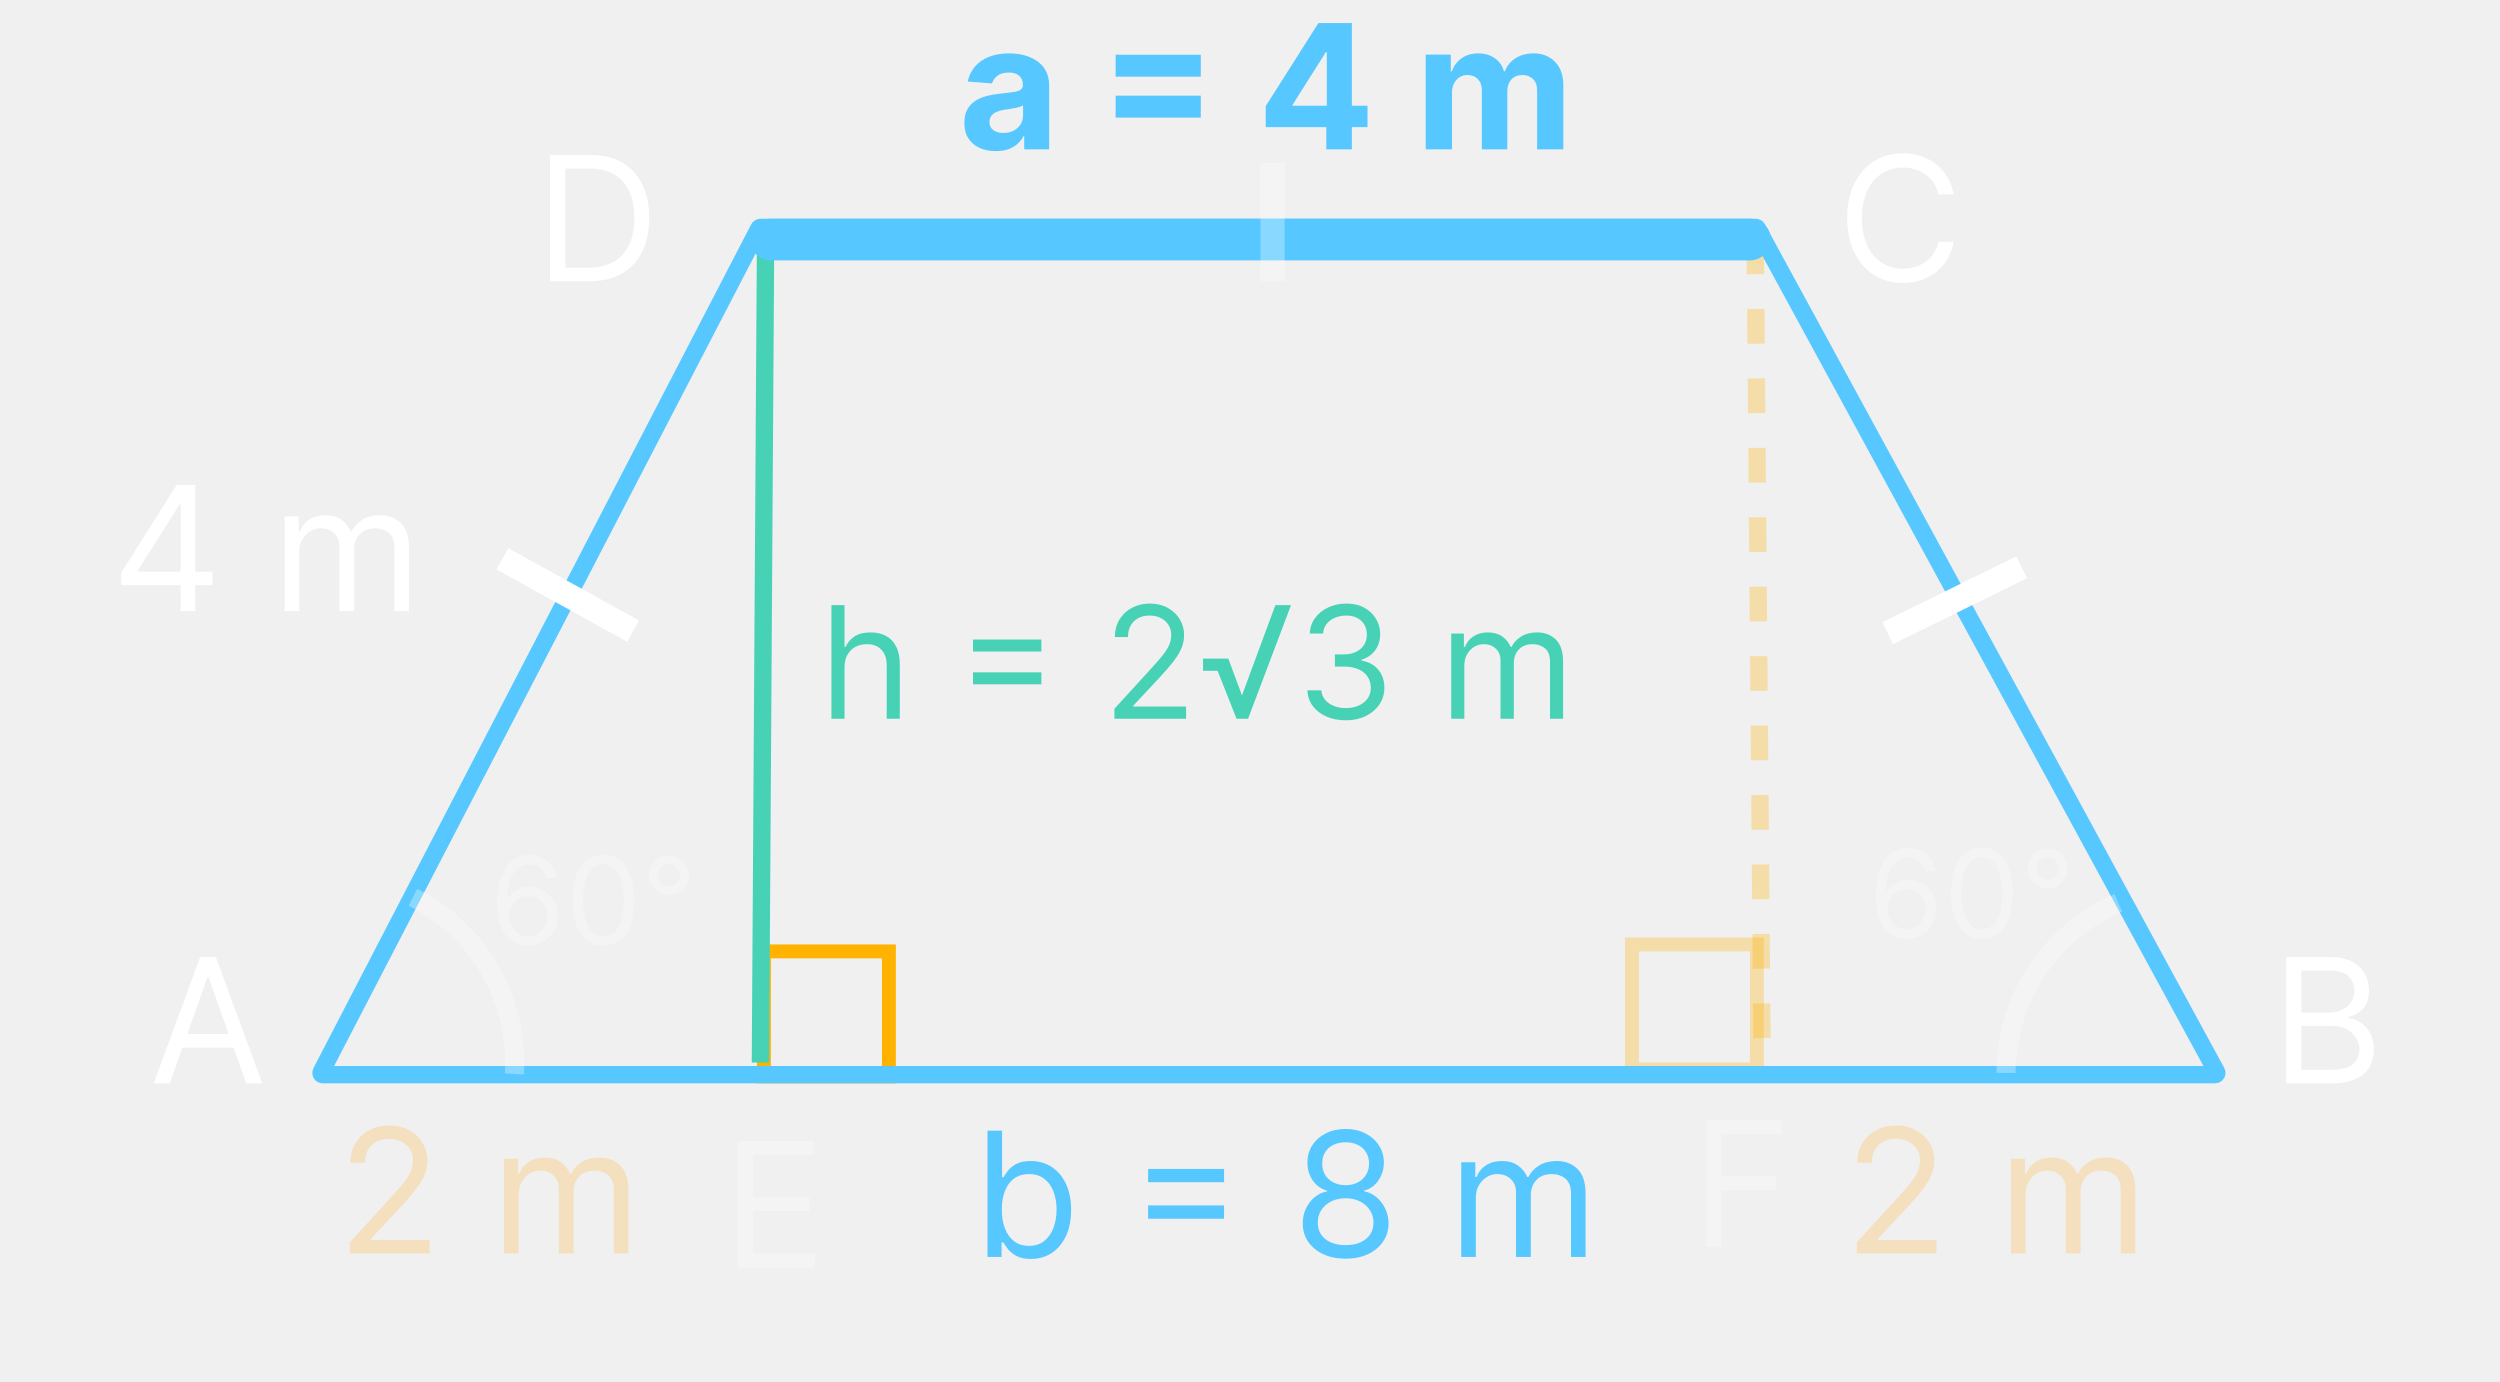
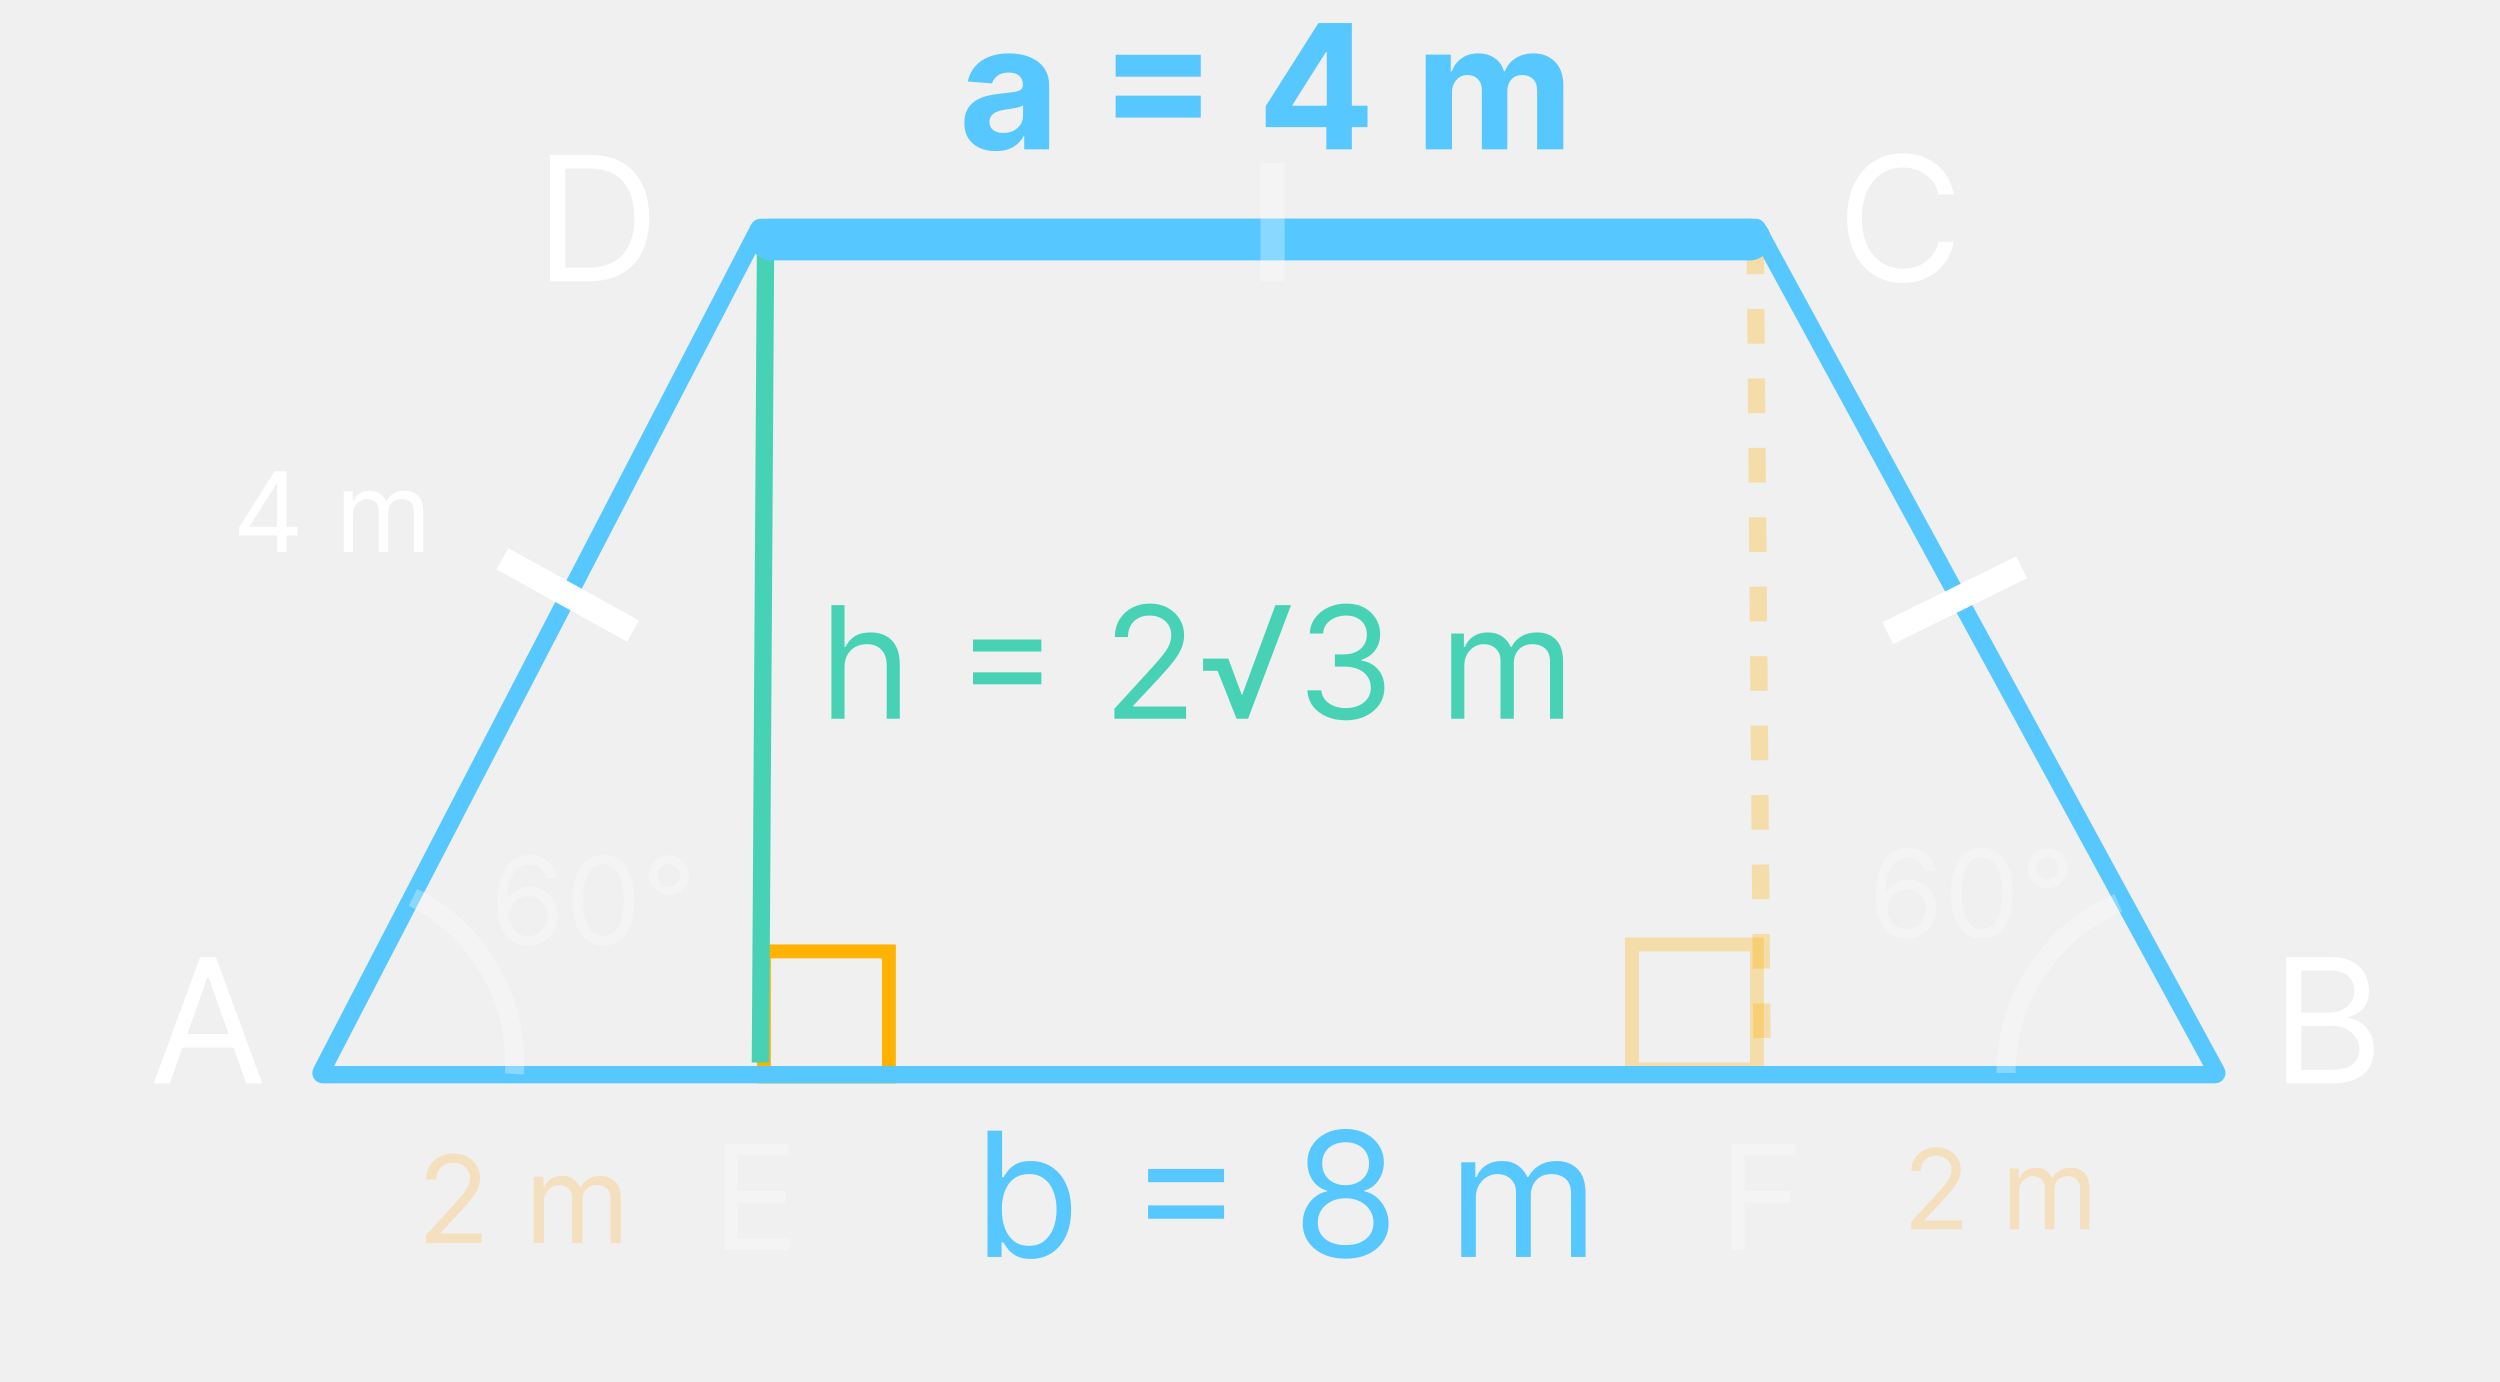
<svg xmlns="http://www.w3.org/2000/svg" width="720" height="398" viewBox="0 0 720 398" fill="none">
  <g clip-path="url(#clip0_17_523)">
    <rect x="220" y="274" width="36" height="36" stroke="#FFB200" stroke-width="4" />
    <rect opacity="0.3" x="470" y="272" width="36" height="36" stroke="#FFB200" stroke-width="4" />
    <path d="M48.895 312H44.278L57.631 275.636H62.176L75.528 312H70.912L60.045 281.389H59.761L48.895 312ZM50.599 297.795H69.207V301.702H50.599V297.795Z" fill="white" />
    <path opacity="0.3" d="M152.087 272.348C151.043 272.331 149.999 272.133 148.955 271.751C147.911 271.37 146.958 270.728 146.096 269.825C145.234 268.913 144.542 267.683 144.02 266.134C143.498 264.576 143.237 262.62 143.237 260.267C143.237 258.013 143.449 256.016 143.871 254.276C144.294 252.528 144.907 251.057 145.711 249.864C146.514 248.663 147.484 247.751 148.619 247.13C149.762 246.508 151.051 246.197 152.484 246.197C153.91 246.197 155.177 246.483 156.288 247.055C157.406 247.618 158.318 248.406 159.022 249.417C159.726 250.427 160.182 251.592 160.389 252.909H157.357C157.075 251.766 156.528 250.817 155.716 250.063C154.904 249.309 153.827 248.932 152.484 248.932C150.512 248.932 148.959 249.789 147.824 251.505C146.697 253.22 146.129 255.627 146.121 258.726H146.32C146.784 258.022 147.335 257.421 147.973 256.924C148.619 256.418 149.332 256.029 150.11 255.755C150.889 255.482 151.714 255.345 152.584 255.345C154.042 255.345 155.376 255.71 156.586 256.439C157.796 257.16 158.765 258.158 159.494 259.434C160.223 260.702 160.588 262.156 160.588 263.797C160.588 265.371 160.236 266.813 159.532 268.122C158.827 269.423 157.837 270.459 156.561 271.229C155.293 271.992 153.802 272.365 152.087 272.348ZM152.087 269.614C153.131 269.614 154.067 269.353 154.896 268.831C155.732 268.309 156.391 267.608 156.872 266.73C157.361 265.852 157.605 264.874 157.605 263.797C157.605 262.745 157.369 261.788 156.897 260.926C156.433 260.056 155.79 259.364 154.97 258.85C154.158 258.336 153.23 258.08 152.186 258.08C151.399 258.08 150.666 258.237 149.986 258.552C149.307 258.858 148.71 259.281 148.196 259.82C147.691 260.358 147.293 260.975 147.003 261.672C146.713 262.359 146.568 263.084 146.568 263.847C146.568 264.857 146.804 265.802 147.277 266.68C147.757 267.559 148.412 268.267 149.24 268.806C150.077 269.344 151.026 269.614 152.087 269.614ZM173.778 272.348C171.906 272.348 170.311 271.838 168.993 270.819C167.676 269.792 166.669 268.304 165.973 266.357C165.277 264.402 164.929 262.04 164.929 259.273C164.929 256.522 165.277 254.173 165.973 252.225C166.677 250.27 167.688 248.779 169.006 247.751C170.331 246.715 171.922 246.197 173.778 246.197C175.634 246.197 177.221 246.715 178.539 247.751C179.864 248.779 180.875 250.27 181.571 252.225C182.276 254.173 182.628 256.522 182.628 259.273C182.628 262.04 182.28 264.402 181.584 266.357C180.888 268.304 179.881 269.792 178.563 270.819C177.246 271.838 175.651 272.348 173.778 272.348ZM173.778 269.614C175.634 269.614 177.076 268.719 178.104 266.929C179.131 265.139 179.645 262.587 179.645 259.273C179.645 257.069 179.409 255.192 178.936 253.642C178.472 252.093 177.801 250.912 176.923 250.1C176.053 249.288 175.005 248.882 173.778 248.882C171.939 248.882 170.501 249.789 169.465 251.604C168.43 253.41 167.912 255.967 167.912 259.273C167.912 261.477 168.144 263.349 168.608 264.891C169.072 266.432 169.739 267.604 170.609 268.408C171.487 269.212 172.544 269.614 173.778 269.614ZM192.67 257.781C191.618 257.781 190.657 257.524 189.787 257.011C188.925 256.497 188.237 255.809 187.724 254.947C187.21 254.077 186.953 253.116 186.953 252.064C186.953 251.012 187.21 250.055 187.724 249.193C188.237 248.323 188.925 247.631 189.787 247.117C190.657 246.603 191.618 246.347 192.67 246.347C193.723 246.347 194.68 246.603 195.541 247.117C196.411 247.631 197.103 248.323 197.617 249.193C198.131 250.055 198.388 251.012 198.388 252.064C198.388 253.116 198.131 254.077 197.617 254.947C197.103 255.809 196.411 256.497 195.541 257.011C194.68 257.524 193.723 257.781 192.67 257.781ZM192.67 255.295C193.267 255.295 193.81 255.15 194.299 254.86C194.787 254.57 195.177 254.181 195.467 253.692C195.757 253.203 195.902 252.661 195.902 252.064C195.902 251.467 195.757 250.925 195.467 250.436C195.177 249.947 194.787 249.557 194.299 249.267C193.81 248.977 193.267 248.832 192.67 248.832C192.074 248.832 191.531 248.977 191.042 249.267C190.553 249.557 190.164 249.947 189.874 250.436C189.584 250.925 189.439 251.467 189.439 252.064C189.439 252.661 189.584 253.203 189.874 253.692C190.164 254.181 190.553 254.57 191.042 254.86C191.531 255.15 192.074 255.295 192.67 255.295Z" fill="white" />
    <path opacity="0.3" d="M549.087 270.348C548.043 270.331 546.999 270.133 545.955 269.751C544.911 269.37 543.958 268.728 543.096 267.825C542.234 266.913 541.542 265.683 541.02 264.134C540.498 262.576 540.237 260.62 540.237 258.267C540.237 256.013 540.449 254.016 540.871 252.276C541.294 250.528 541.907 249.057 542.711 247.864C543.514 246.663 544.484 245.751 545.619 245.13C546.762 244.508 548.051 244.197 549.484 244.197C550.91 244.197 552.177 244.483 553.288 245.055C554.406 245.618 555.318 246.406 556.022 247.417C556.726 248.427 557.182 249.592 557.389 250.909H554.357C554.075 249.766 553.528 248.817 552.716 248.063C551.904 247.309 550.827 246.932 549.484 246.932C547.512 246.932 545.959 247.789 544.824 249.505C543.697 251.22 543.129 253.627 543.121 256.726H543.32C543.784 256.022 544.335 255.421 544.973 254.924C545.619 254.418 546.332 254.029 547.11 253.755C547.889 253.482 548.714 253.345 549.584 253.345C551.042 253.345 552.376 253.71 553.586 254.439C554.796 255.16 555.765 256.158 556.494 257.434C557.223 258.702 557.588 260.156 557.588 261.797C557.588 263.371 557.236 264.813 556.532 266.122C555.827 267.423 554.837 268.459 553.561 269.229C552.293 269.992 550.802 270.365 549.087 270.348ZM549.087 267.614C550.131 267.614 551.067 267.353 551.896 266.831C552.732 266.309 553.391 265.608 553.872 264.73C554.361 263.852 554.605 262.874 554.605 261.797C554.605 260.745 554.369 259.788 553.897 258.926C553.433 258.056 552.79 257.364 551.97 256.85C551.158 256.336 550.23 256.08 549.186 256.08C548.399 256.08 547.666 256.237 546.986 256.552C546.307 256.858 545.71 257.281 545.196 257.82C544.691 258.358 544.293 258.975 544.003 259.672C543.713 260.359 543.568 261.084 543.568 261.847C543.568 262.857 543.804 263.802 544.277 264.68C544.757 265.559 545.412 266.267 546.24 266.806C547.077 267.344 548.026 267.614 549.087 267.614ZM570.778 270.348C568.906 270.348 567.311 269.838 565.993 268.819C564.676 267.792 563.669 266.304 562.973 264.357C562.277 262.402 561.929 260.04 561.929 257.273C561.929 254.522 562.277 252.173 562.973 250.225C563.677 248.27 564.688 246.779 566.006 245.751C567.331 244.715 568.922 244.197 570.778 244.197C572.634 244.197 574.221 244.715 575.539 245.751C576.864 246.779 577.875 248.27 578.571 250.225C579.276 252.173 579.628 254.522 579.628 257.273C579.628 260.04 579.28 262.402 578.584 264.357C577.888 266.304 576.881 267.792 575.563 268.819C574.246 269.838 572.651 270.348 570.778 270.348ZM570.778 267.614C572.634 267.614 574.076 266.719 575.104 264.929C576.131 263.139 576.645 260.587 576.645 257.273C576.645 255.069 576.409 253.192 575.936 251.642C575.472 250.093 574.801 248.912 573.923 248.1C573.053 247.288 572.005 246.882 570.778 246.882C568.939 246.882 567.501 247.789 566.465 249.604C565.43 251.41 564.912 253.967 564.912 257.273C564.912 259.477 565.144 261.349 565.608 262.891C566.072 264.432 566.739 265.604 567.609 266.408C568.487 267.212 569.544 267.614 570.778 267.614ZM589.67 255.781C588.618 255.781 587.657 255.524 586.787 255.011C585.925 254.497 585.237 253.809 584.724 252.947C584.21 252.077 583.953 251.116 583.953 250.064C583.953 249.012 584.21 248.055 584.724 247.193C585.237 246.323 585.925 245.631 586.787 245.117C587.657 244.603 588.618 244.347 589.67 244.347C590.723 244.347 591.68 244.603 592.541 245.117C593.411 245.631 594.103 246.323 594.617 247.193C595.131 248.055 595.388 249.012 595.388 250.064C595.388 251.116 595.131 252.077 594.617 252.947C594.103 253.809 593.411 254.497 592.541 255.011C591.68 255.524 590.723 255.781 589.67 255.781ZM589.67 253.295C590.267 253.295 590.81 253.15 591.299 252.86C591.787 252.57 592.177 252.181 592.467 251.692C592.757 251.203 592.902 250.661 592.902 250.064C592.902 249.467 592.757 248.925 592.467 248.436C592.177 247.947 591.787 247.557 591.299 247.267C590.81 246.977 590.267 246.832 589.67 246.832C589.074 246.832 588.531 246.977 588.042 247.267C587.553 247.557 587.164 247.947 586.874 248.436C586.584 248.925 586.439 249.467 586.439 250.064C586.439 250.661 586.584 251.203 586.874 251.692C587.164 252.181 587.553 252.57 588.042 252.86C588.531 253.15 589.074 253.295 589.67 253.295Z" fill="white" />
    <path d="M658.403 312V275.636H671.116C673.65 275.636 675.739 276.074 677.384 276.95C679.03 277.814 680.255 278.98 681.06 280.448C681.865 281.904 682.267 283.52 682.267 285.295C682.267 286.858 681.989 288.148 681.433 289.166C680.888 290.184 680.166 290.989 679.266 291.581C678.379 292.173 677.414 292.611 676.372 292.895V293.25C677.485 293.321 678.603 293.712 679.728 294.422C680.853 295.132 681.794 296.15 682.551 297.476C683.309 298.802 683.688 300.423 683.688 302.341C683.688 304.164 683.273 305.803 682.445 307.259C681.616 308.715 680.308 309.869 678.521 310.722C676.733 311.574 674.407 312 671.543 312H658.403ZM662.807 308.094H671.543C674.419 308.094 676.461 307.537 677.668 306.425C678.888 305.3 679.497 303.939 679.497 302.341C679.497 301.11 679.183 299.973 678.556 298.932C677.929 297.878 677.035 297.038 675.875 296.411C674.715 295.771 673.342 295.452 671.756 295.452H662.807V308.094ZM662.807 291.616H670.974C672.3 291.616 673.496 291.356 674.561 290.835C675.638 290.314 676.491 289.58 677.118 288.634C677.757 287.687 678.077 286.574 678.077 285.295C678.077 283.697 677.52 282.342 676.408 281.229C675.295 280.105 673.531 279.543 671.116 279.543H662.807V291.616Z" fill="white" />
    <path d="M562.665 56H558.261C558.001 54.733 557.545 53.621 556.894 52.662C556.255 51.703 555.474 50.898 554.55 50.247C553.639 49.584 552.627 49.087 551.514 48.756C550.402 48.424 549.241 48.258 548.034 48.258C545.832 48.258 543.838 48.815 542.05 49.928C540.275 51.04 538.86 52.68 537.807 54.846C536.765 57.012 536.244 59.669 536.244 62.818C536.244 65.967 536.765 68.624 537.807 70.79C538.86 72.957 540.275 74.596 542.05 75.709C543.838 76.822 545.832 77.378 548.034 77.378C549.241 77.378 550.402 77.212 551.514 76.881C552.627 76.549 553.639 76.058 554.55 75.407C555.474 74.744 556.255 73.933 556.894 72.974C557.545 72.004 558.001 70.891 558.261 69.636H562.665C562.333 71.495 561.73 73.158 560.854 74.626C559.978 76.094 558.889 77.342 557.587 78.372C556.285 79.39 554.823 80.165 553.201 80.698C551.591 81.231 549.869 81.497 548.034 81.497C544.933 81.497 542.175 80.74 539.76 79.224C537.345 77.709 535.445 75.555 534.06 72.761C532.675 69.968 531.983 66.653 531.983 62.818C531.983 58.983 532.675 55.669 534.06 52.875C535.445 50.081 537.345 47.927 539.76 46.412C542.175 44.897 544.933 44.139 548.034 44.139C549.869 44.139 551.591 44.406 553.201 44.938C554.823 45.471 556.285 46.252 557.587 47.282C558.889 48.3 559.978 49.543 560.854 51.011C561.73 52.467 562.333 54.13 562.665 56Z" fill="white" />
    <path d="M169.625 81H158.403V44.636H170.122C173.65 44.636 176.668 45.364 179.178 46.82C181.687 48.264 183.611 50.342 184.948 53.053C186.286 55.751 186.955 58.983 186.955 62.747C186.955 66.535 186.28 69.796 184.93 72.531C183.581 75.253 181.616 77.348 179.036 78.816C176.455 80.272 173.318 81 169.625 81ZM162.807 77.094H169.341C172.348 77.094 174.839 76.514 176.816 75.354C178.793 74.194 180.267 72.542 181.237 70.4C182.208 68.257 182.693 65.706 182.693 62.747C182.693 59.812 182.214 57.284 181.255 55.166C180.296 53.035 178.864 51.401 176.958 50.265C175.052 49.117 172.679 48.543 169.838 48.543H162.807V77.094Z" fill="white" />
-     <path opacity="0.3" d="M212.403 365V328.636H234.349V332.543H216.807V344.83H233.213V348.736H216.807V361.094H234.634V365H212.403Z" fill="white" />
-     <path opacity="0.3" d="M491.403 359V322.636H513.207V326.543H495.807V338.83H511.574V342.736H495.807V359H491.403Z" fill="white" />
    <path d="M219.004 65.5H505.657C505.84 65.5 506.009 65.6 506.097 65.761L638.39 308.761C638.571 309.094 638.33 309.5 637.951 309.5H92.936C92.562 309.5 92.32 309.102 92.492 308.77L218.561 65.769C218.646 65.604 218.817 65.5 219.004 65.5Z" stroke="#56C7FF" stroke-width="5" />
    <line x1="543.663" y1="182.358" x2="582.24" y2="163.363" stroke="white" stroke-width="7" />
    <line x1="144.695" y1="160.938" x2="182.317" y2="181.759" stroke="white" stroke-width="7" />
    <path opacity="0.3" d="M120.163 255.972C129.963 260.901 138.099 268.6 143.562 278.112C149.025 287.625 151.574 298.533 150.892 309.481L145.412 309.14C146.027 299.265 143.728 289.427 138.801 280.847C133.874 272.267 126.535 265.323 117.696 260.877L120.163 255.972Z" fill="white" />
    <path opacity="0.3" d="M575 309C575 298.03 578.222 287.302 584.265 278.147C590.309 268.993 598.908 261.815 608.996 257.504L611.153 262.553C602.055 266.441 594.299 272.915 588.847 281.172C583.396 289.43 580.491 299.106 580.491 309H575Z" fill="white" />
    <line x1="220.5" y1="67.016" x2="219" y2="306.017" stroke="#47D2B6" stroke-width="5" />
    <line opacity="0.3" x1="505.5" y1="68.979" x2="507.5" y2="305.979" stroke="#FFB200" stroke-width="5" stroke-dasharray="10 10" />
-     <path d="M34.912 168.543V164.92L50.892 139.636H53.52V145.247H51.744L39.67 164.352V164.636H61.19V168.543H34.912ZM52.028 176V167.442V165.755V139.636H56.219V176H52.028ZM81.978 176V148.727H86.026V152.989H86.381C86.949 151.533 87.867 150.402 89.133 149.597C90.4 148.781 91.921 148.372 93.697 148.372C95.496 148.372 96.993 148.781 98.189 149.597C99.396 150.402 100.337 151.533 101.012 152.989H101.296C101.994 151.58 103.042 150.461 104.439 149.633C105.836 148.792 107.51 148.372 109.464 148.372C111.902 148.372 113.897 149.136 115.447 150.663C116.998 152.178 117.773 154.539 117.773 157.747V176H113.583V157.747C113.583 155.735 113.032 154.297 111.932 153.433C110.831 152.568 109.535 152.136 108.043 152.136C106.126 152.136 104.64 152.716 103.586 153.876C102.533 155.025 102.006 156.481 102.006 158.244V176H97.745V157.321C97.745 155.77 97.242 154.522 96.236 153.575C95.23 152.616 93.933 152.136 92.347 152.136C91.258 152.136 90.24 152.426 89.293 153.006C88.358 153.586 87.6 154.391 87.02 155.421C86.452 156.439 86.168 157.617 86.168 158.955V176H81.978Z" fill="white" />
    <path d="M286.795 43.515C285.055 43.515 283.505 43.213 282.143 42.609C280.782 41.994 279.705 41.088 278.912 39.893C278.131 38.685 277.74 37.182 277.74 35.383C277.74 33.868 278.018 32.595 278.575 31.565C279.131 30.535 279.888 29.707 280.847 29.079C281.806 28.452 282.895 27.979 284.114 27.659C285.345 27.34 286.636 27.115 287.985 26.984C289.571 26.819 290.85 26.665 291.82 26.523C292.791 26.369 293.495 26.144 293.933 25.848C294.371 25.552 294.59 25.114 294.59 24.534V24.428C294.59 23.303 294.235 22.433 293.525 21.817C292.826 21.202 291.832 20.894 290.542 20.894C289.181 20.894 288.098 21.196 287.293 21.8C286.488 22.392 285.955 23.137 285.695 24.037L278.699 23.469C279.054 21.812 279.752 20.379 280.794 19.172C281.836 17.953 283.179 17.017 284.825 16.366C286.482 15.704 288.399 15.372 290.577 15.372C292.093 15.372 293.543 15.55 294.928 15.905C296.324 16.26 297.561 16.81 298.638 17.556C299.728 18.302 300.586 19.261 301.213 20.433C301.84 21.593 302.154 22.983 302.154 24.605V43H294.981V39.218H294.768C294.33 40.07 293.744 40.822 293.01 41.473C292.276 42.112 291.394 42.615 290.364 42.982C289.335 43.337 288.145 43.515 286.795 43.515ZM288.962 38.295C290.074 38.295 291.057 38.076 291.909 37.638C292.761 37.188 293.43 36.584 293.915 35.827C294.401 35.069 294.643 34.211 294.643 33.252V30.358C294.407 30.512 294.081 30.654 293.667 30.784C293.264 30.902 292.809 31.015 292.3 31.121C291.791 31.216 291.282 31.305 290.773 31.388C290.264 31.459 289.802 31.524 289.388 31.583C288.5 31.713 287.725 31.921 287.062 32.205C286.399 32.489 285.884 32.873 285.517 33.359C285.15 33.832 284.967 34.424 284.967 35.134C284.967 36.164 285.339 36.951 286.085 37.496C286.843 38.028 287.802 38.295 288.962 38.295ZM321.299 22.084V15.763H345.82V22.084H321.299ZM321.299 33.874V27.553H345.82V33.874H321.299ZM364.53 36.608V30.553L379.711 6.636H384.931V15.017H381.842L372.271 30.163V30.447H393.844V36.608H364.53ZM381.984 43V34.761L382.126 32.08V6.636H389.335V43H381.984ZM410.61 43V15.727H417.819V20.539H418.139C418.707 18.941 419.654 17.68 420.98 16.757C422.305 15.834 423.892 15.372 425.738 15.372C427.608 15.372 429.2 15.84 430.514 16.775C431.828 17.698 432.704 18.953 433.142 20.539H433.426C433.983 18.977 434.989 17.728 436.445 16.793C437.913 15.846 439.647 15.372 441.647 15.372C444.192 15.372 446.258 16.183 447.844 17.805C449.442 19.415 450.241 21.699 450.241 24.658V43H442.695V26.15C442.695 24.635 442.292 23.498 441.487 22.741C440.682 21.983 439.676 21.604 438.469 21.604C437.096 21.604 436.025 22.042 435.255 22.918C434.486 23.782 434.101 24.925 434.101 26.345V43H426.768V25.99C426.768 24.652 426.383 23.587 425.614 22.794C424.856 22.001 423.856 21.604 422.613 21.604C421.773 21.604 421.015 21.817 420.34 22.244C419.677 22.658 419.151 23.244 418.76 24.001C418.369 24.747 418.174 25.623 418.174 26.629V43H410.61Z" fill="#56C7FF" />
    <path d="M284.403 362V325.636H288.594V339.06H288.949C289.257 338.586 289.683 337.982 290.227 337.249C290.784 336.503 291.577 335.84 292.607 335.26C293.648 334.668 295.057 334.372 296.832 334.372C299.129 334.372 301.153 334.946 302.905 336.094C304.657 337.243 306.024 338.87 307.006 340.977C307.989 343.084 308.48 345.57 308.48 348.435C308.48 351.323 307.989 353.826 307.006 355.945C306.024 358.052 304.663 359.686 302.923 360.846C301.183 361.994 299.176 362.568 296.903 362.568C295.152 362.568 293.749 362.278 292.695 361.698C291.642 361.106 290.831 360.437 290.263 359.692C289.695 358.934 289.257 358.307 288.949 357.81H288.452V362H284.403ZM288.523 348.364C288.523 350.423 288.825 352.24 289.428 353.815C290.032 355.377 290.914 356.602 292.074 357.49C293.234 358.366 294.654 358.804 296.335 358.804C298.087 358.804 299.549 358.342 300.721 357.419C301.905 356.484 302.792 355.229 303.384 353.655C303.988 352.069 304.29 350.305 304.29 348.364C304.29 346.446 303.994 344.718 303.402 343.179C302.822 341.628 301.94 340.403 300.756 339.504C299.585 338.592 298.111 338.136 296.335 338.136C294.631 338.136 293.198 338.568 292.038 339.433C290.878 340.285 290.002 341.48 289.411 343.019C288.819 344.546 288.523 346.328 288.523 348.364ZM330.657 340.48V336.645H352.532V340.48H330.657ZM330.657 350.991V347.156H352.532V350.991H330.657ZM387.551 362.497C385.112 362.497 382.958 362.065 381.088 361.201C379.229 360.325 377.779 359.124 376.737 357.597C375.696 356.058 375.181 354.306 375.193 352.341C375.181 350.802 375.483 349.382 376.098 348.08C376.714 346.766 377.554 345.671 378.619 344.795C379.697 343.907 380.898 343.345 382.224 343.108V342.895C380.484 342.445 379.099 341.469 378.069 339.965C377.039 338.45 376.53 336.728 376.542 334.798C376.53 332.952 376.998 331.3 377.945 329.844C378.892 328.388 380.194 327.24 381.851 326.4C383.52 325.559 385.42 325.139 387.551 325.139C389.658 325.139 391.54 325.559 393.197 326.4C394.854 327.24 396.156 328.388 397.103 329.844C398.062 331.3 398.547 332.952 398.559 334.798C398.547 336.728 398.021 338.45 396.979 339.965C395.949 341.469 394.582 342.445 392.877 342.895V343.108C394.191 343.345 395.375 343.907 396.428 344.795C397.482 345.671 398.322 346.766 398.95 348.08C399.577 349.382 399.897 350.802 399.909 352.341C399.897 354.306 399.364 356.058 398.311 357.597C397.269 359.124 395.819 360.325 393.96 361.201C392.114 362.065 389.977 362.497 387.551 362.497ZM387.551 358.591C389.196 358.591 390.616 358.325 391.812 357.792C393.008 357.259 393.931 356.508 394.582 355.537C395.233 354.566 395.564 353.43 395.576 352.128C395.564 350.755 395.209 349.541 394.511 348.488C393.812 347.434 392.86 346.606 391.652 346.002C390.457 345.398 389.089 345.097 387.551 345.097C386 345.097 384.615 345.398 383.396 346.002C382.188 346.606 381.235 347.434 380.537 348.488C379.851 349.541 379.513 350.755 379.525 352.128C379.513 353.43 379.827 354.566 380.466 355.537C381.117 356.508 382.046 357.259 383.254 357.792C384.461 358.325 385.893 358.591 387.551 358.591ZM387.551 341.332C388.853 341.332 390.007 341.072 391.013 340.551C392.031 340.03 392.83 339.302 393.41 338.367C393.99 337.432 394.286 336.337 394.298 335.082C394.286 333.851 393.996 332.78 393.428 331.869C392.86 330.945 392.072 330.235 391.066 329.738C390.06 329.229 388.888 328.974 387.551 328.974C386.189 328.974 385 329.229 383.982 329.738C382.964 330.235 382.177 330.945 381.62 331.869C381.064 332.78 380.792 333.851 380.803 335.082C380.792 336.337 381.07 337.432 381.638 338.367C382.218 339.302 383.017 340.03 384.035 340.551C385.053 341.072 386.225 341.332 387.551 341.332ZM420.847 362V334.727H424.895V338.989H425.25C425.819 337.533 426.736 336.402 428.002 335.597C429.269 334.781 430.79 334.372 432.566 334.372C434.365 334.372 435.862 334.781 437.058 335.597C438.265 336.402 439.206 337.533 439.881 338.989H440.165C440.864 337.58 441.911 336.461 443.308 335.633C444.705 334.792 446.38 334.372 448.333 334.372C450.771 334.372 452.766 335.136 454.316 336.663C455.867 338.178 456.642 340.539 456.642 343.747V362H452.452V343.747C452.452 341.735 451.902 340.297 450.801 339.433C449.7 338.568 448.404 338.136 446.912 338.136C444.995 338.136 443.509 338.716 442.456 339.876C441.402 341.025 440.875 342.481 440.875 344.244V362H436.614V343.321C436.614 341.77 436.111 340.522 435.105 339.575C434.099 338.616 432.802 338.136 431.216 338.136C430.127 338.136 429.109 338.426 428.162 339.006C427.227 339.586 426.47 340.391 425.89 341.421C425.321 342.439 425.037 343.617 425.037 344.955V362H420.847Z" fill="#56C7FF" />
-     <path opacity="0.3" d="M100.764 361V357.804L112.767 344.665C114.176 343.126 115.336 341.788 116.247 340.652C117.159 339.504 117.833 338.427 118.271 337.42C118.721 336.402 118.946 335.337 118.946 334.224C118.946 332.946 118.638 331.839 118.023 330.904C117.419 329.969 116.59 329.247 115.537 328.738C114.483 328.229 113.3 327.974 111.986 327.974C110.589 327.974 109.37 328.264 108.328 328.844C107.298 329.413 106.499 330.212 105.931 331.241C105.375 332.271 105.097 333.479 105.097 334.864H100.906C100.906 332.733 101.397 330.863 102.38 329.253C103.362 327.643 104.7 326.388 106.393 325.489C108.097 324.589 110.009 324.139 112.128 324.139C114.259 324.139 116.147 324.589 117.792 325.489C119.437 326.388 120.728 327.602 121.663 329.129C122.598 330.656 123.065 332.354 123.065 334.224C123.065 335.562 122.823 336.87 122.337 338.148C121.864 339.415 121.035 340.83 119.852 342.392C118.68 343.943 117.052 345.837 114.969 348.074L106.801 356.81V357.094H123.705V361H100.764ZM145.171 361V333.727H149.219V337.989H149.575C150.143 336.533 151.06 335.402 152.327 334.597C153.593 333.781 155.114 333.372 156.89 333.372C158.689 333.372 160.187 333.781 161.382 334.597C162.589 335.402 163.531 336.533 164.205 337.989H164.489C165.188 336.58 166.235 335.461 167.632 334.633C169.029 333.792 170.704 333.372 172.657 333.372C175.095 333.372 177.09 334.136 178.641 335.663C180.191 337.178 180.967 339.539 180.967 342.747V361H176.776V342.747C176.776 340.735 176.226 339.297 175.125 338.433C174.024 337.568 172.728 337.136 171.237 337.136C169.319 337.136 167.833 337.716 166.78 338.876C165.726 340.025 165.2 341.481 165.2 343.244V361H160.938V342.321C160.938 340.77 160.435 339.522 159.429 338.575C158.423 337.616 157.127 337.136 155.54 337.136C154.451 337.136 153.433 337.426 152.487 338.006C151.551 338.586 150.794 339.391 150.214 340.421C149.646 341.439 149.362 342.617 149.362 343.955V361H145.171Z" fill="#FFB84B" />
-     <path opacity="0.3" d="M534.764 361V357.804L546.767 344.665C548.176 343.126 549.336 341.788 550.247 340.652C551.159 339.504 551.833 338.427 552.271 337.42C552.721 336.402 552.946 335.337 552.946 334.224C552.946 332.946 552.638 331.839 552.023 330.904C551.419 329.969 550.59 329.247 549.537 328.738C548.483 328.229 547.3 327.974 545.986 327.974C544.589 327.974 543.37 328.264 542.328 328.844C541.298 329.413 540.499 330.212 539.931 331.241C539.375 332.271 539.097 333.479 539.097 334.864H534.906C534.906 332.733 535.397 330.863 536.38 329.253C537.362 327.643 538.7 326.388 540.393 325.489C542.097 324.589 544.009 324.139 546.128 324.139C548.259 324.139 550.147 324.589 551.792 325.489C553.437 326.388 554.728 327.602 555.663 329.129C556.598 330.656 557.065 332.354 557.065 334.224C557.065 335.562 556.823 336.87 556.337 338.148C555.864 339.415 555.035 340.83 553.852 342.392C552.68 343.943 551.052 345.837 548.969 348.074L540.801 356.81V357.094H557.705V361H534.764ZM579.171 361V333.727H583.219V337.989H583.575C584.143 336.533 585.06 335.402 586.327 334.597C587.593 333.781 589.114 333.372 590.89 333.372C592.689 333.372 594.187 333.781 595.382 334.597C596.589 335.402 597.531 336.533 598.205 337.989H598.489C599.188 336.58 600.235 335.461 601.632 334.633C603.029 333.792 604.704 333.372 606.657 333.372C609.095 333.372 611.09 334.136 612.641 335.663C614.191 337.178 614.967 339.539 614.967 342.747V361H610.776V342.747C610.776 340.735 610.226 339.297 609.125 338.433C608.024 337.568 606.728 337.136 605.237 337.136C603.319 337.136 601.833 337.716 600.78 338.876C599.726 340.025 599.2 341.481 599.2 343.244V361H594.938V342.321C594.938 340.77 594.435 339.522 593.429 338.575C592.423 337.616 591.127 337.136 589.54 337.136C588.451 337.136 587.433 337.426 586.487 338.006C585.551 338.586 584.794 339.391 584.214 340.421C583.646 341.439 583.362 342.617 583.362 343.955V361H579.171Z" fill="#FFB84B" />
    <line x1="504" y1="69" x2="222" y2="69" stroke="#56C7FF" stroke-width="12" stroke-linecap="round" />
    <line opacity="0.3" x1="366.5" y1="81" x2="366.5" y2="47" stroke="white" stroke-width="7" />
    <path d="M243.223 192.234V207H239.452V174.273H243.223V186.29H243.543C244.118 185.022 244.981 184.015 246.131 183.27C247.293 182.513 248.837 182.135 250.766 182.135C252.438 182.135 253.903 182.471 255.16 183.142C256.417 183.802 257.392 184.82 258.085 186.194C258.788 187.558 259.139 189.294 259.139 191.403V207H255.368V191.659C255.368 189.71 254.862 188.202 253.85 187.137C252.848 186.061 251.458 185.523 249.679 185.523C248.443 185.523 247.335 185.784 246.355 186.306C245.386 186.828 244.619 187.589 244.054 188.591C243.5 189.592 243.223 190.807 243.223 192.234ZM280.229 187.632V184.18H299.916V187.632H280.229ZM280.229 197.092V193.641H299.916V197.092H280.229ZM320.95 207V204.124L331.753 192.298C333.021 190.913 334.065 189.71 334.885 188.687C335.705 187.653 336.313 186.684 336.707 185.778C337.112 184.862 337.314 183.903 337.314 182.902C337.314 181.751 337.037 180.755 336.483 179.914C335.94 179.072 335.194 178.422 334.246 177.964C333.298 177.506 332.232 177.277 331.05 177.277C329.793 177.277 328.695 177.538 327.758 178.06C326.831 178.571 326.112 179.29 325.6 180.217C325.1 181.144 324.849 182.231 324.849 183.477H321.078C321.078 181.56 321.52 179.876 322.404 178.428C323.289 176.979 324.493 175.849 326.016 175.04C327.55 174.23 329.271 173.825 331.178 173.825C333.095 173.825 334.794 174.23 336.275 175.04C337.756 175.849 338.917 176.941 339.759 178.316C340.6 179.69 341.021 181.219 341.021 182.902C341.021 184.106 340.803 185.283 340.366 186.434C339.94 187.574 339.194 188.847 338.129 190.253C337.074 191.648 335.609 193.353 333.734 195.366L326.384 203.229V203.484H341.597V207H320.95ZM357.209 201.567L367.309 174.273H371.815L359.446 207H356.57L357.209 201.567ZM353.757 189.678L358.168 201.567L358.999 207H356.123L349.283 189.678H353.757ZM346.471 193.193V189.678H353.63V193.193H346.471ZM387.643 207.447C385.534 207.447 383.654 207.085 382.002 206.361C380.362 205.636 379.057 204.63 378.087 203.341C377.128 202.041 376.606 200.533 376.521 198.818H380.548C380.633 199.873 380.996 200.784 381.635 201.551C382.274 202.307 383.11 202.893 384.144 203.309C385.177 203.724 386.322 203.932 387.579 203.932C388.986 203.932 390.232 203.687 391.319 203.197C392.405 202.707 393.258 202.025 393.876 201.151C394.493 200.278 394.802 199.266 394.802 198.115C394.802 196.911 394.504 195.851 393.907 194.935C393.311 194.008 392.437 193.284 391.287 192.762C390.136 192.24 388.73 191.979 387.068 191.979H384.447V188.463H387.068C388.368 188.463 389.508 188.229 390.488 187.76C391.479 187.291 392.251 186.631 392.805 185.778C393.369 184.926 393.652 183.925 393.652 182.774C393.652 181.666 393.407 180.702 392.917 179.882C392.427 179.061 391.734 178.422 390.839 177.964C389.955 177.506 388.911 177.277 387.707 177.277C386.578 177.277 385.513 177.485 384.511 177.9C383.52 178.305 382.711 178.896 382.082 179.674C381.454 180.441 381.113 181.368 381.059 182.455H377.224C377.288 180.739 377.805 179.237 378.774 177.948C379.744 176.648 381.012 175.636 382.578 174.912C384.154 174.187 385.885 173.825 387.771 173.825C389.795 173.825 391.532 174.235 392.981 175.056C394.43 175.865 395.543 176.936 396.32 178.268C397.098 179.599 397.487 181.038 397.487 182.582C397.487 184.425 397.002 185.997 396.033 187.297C395.074 188.596 393.769 189.496 392.118 189.997V190.253C394.184 190.594 395.798 191.473 396.96 192.89C398.121 194.296 398.702 196.038 398.702 198.115C398.702 199.894 398.217 201.492 397.247 202.909C396.289 204.315 394.978 205.423 393.316 206.233C391.654 207.043 389.763 207.447 387.643 207.447ZM417.958 207V182.455H421.601V186.29H421.921C422.432 184.979 423.258 183.962 424.398 183.238C425.537 182.502 426.906 182.135 428.504 182.135C430.124 182.135 431.471 182.502 432.547 183.238C433.634 183.962 434.481 184.979 435.088 186.29H435.344C435.972 185.022 436.915 184.015 438.172 183.27C439.43 182.513 440.937 182.135 442.695 182.135C444.889 182.135 446.684 182.822 448.08 184.196C449.476 185.56 450.173 187.685 450.173 190.572V207H446.402V190.572C446.402 188.761 445.907 187.467 444.916 186.689C443.925 185.912 442.759 185.523 441.416 185.523C439.691 185.523 438.354 186.045 437.405 187.089C436.457 188.122 435.983 189.433 435.983 191.02V207H432.148V190.189C432.148 188.793 431.695 187.669 430.79 186.817C429.884 185.954 428.718 185.523 427.29 185.523C426.31 185.523 425.394 185.784 424.541 186.306C423.7 186.828 423.018 187.552 422.496 188.479C421.985 189.395 421.729 190.455 421.729 191.659V207H417.958Z" fill="#47D2B6" />
+     <path opacity="0.3" d="M208.699 360V329.455H227.134V332.736H212.398V343.057H226.179V346.338H212.398V356.719H227.372V360H208.699Z" fill="white" />
+     <path opacity="0.3" d="M498.699 360V329.455H517.014V332.736H502.398V343.057H515.642V346.338H502.398V360H498.699Z" fill="white" />
+     <path d="M68.864 154.227V151.909L79.091 135.727H80.773V139.318H79.636L71.909 151.545V151.727H85.682V154.227H68.864ZM79.818 159V153.523V152.443V135.727H82.5V159H79.818ZM98.986 159V141.545H101.577V144.273H101.804C102.168 143.341 102.755 142.617 103.565 142.102C104.376 141.58 105.349 141.318 106.486 141.318C107.637 141.318 108.596 141.58 109.361 142.102C110.134 142.617 110.736 143.341 111.168 144.273H111.349C111.796 143.371 112.467 142.655 113.361 142.125C114.255 141.587 115.327 141.318 116.577 141.318C118.137 141.318 119.414 141.807 120.406 142.784C121.399 143.754 121.895 145.265 121.895 147.318V159H119.213V147.318C119.213 146.03 118.861 145.11 118.156 144.557C117.452 144.004 116.622 143.727 115.668 143.727C114.44 143.727 113.49 144.098 112.815 144.841C112.141 145.576 111.804 146.508 111.804 147.636V159H109.077V147.045C109.077 146.053 108.755 145.254 108.111 144.648C107.467 144.034 106.637 143.727 105.622 143.727C104.925 143.727 104.274 143.913 103.668 144.284C103.069 144.655 102.584 145.17 102.213 145.83C101.849 146.481 101.668 147.235 101.668 148.091V159H98.986Z" fill="white" />
+     <path opacity="0.3" d="M122.635 358V355.763L131.037 346.565C132.023 345.488 132.835 344.552 133.473 343.756C134.111 342.953 134.583 342.199 134.89 341.494C135.205 340.782 135.362 340.036 135.362 339.257C135.362 338.362 135.147 337.587 134.716 336.933C134.293 336.278 133.713 335.773 132.976 335.417C132.238 335.06 131.41 334.882 130.49 334.882C129.512 334.882 128.659 335.085 127.93 335.491C127.209 335.889 126.65 336.448 126.252 337.169C125.862 337.89 125.668 338.735 125.668 339.705H122.734C122.734 338.213 123.078 336.904 123.766 335.777C124.454 334.65 125.39 333.772 126.575 333.142C127.768 332.512 129.106 332.197 130.589 332.197C132.081 332.197 133.403 332.512 134.554 333.142C135.706 333.772 136.609 334.621 137.264 335.69C137.918 336.759 138.246 337.948 138.246 339.257C138.246 340.193 138.076 341.109 137.736 342.004C137.405 342.891 136.825 343.881 135.996 344.974C135.176 346.06 134.036 347.386 132.578 348.952L126.861 355.067V355.266H138.693V358H122.635ZM153.72 358V338.909H156.554V341.892H156.802C157.2 340.873 157.842 340.082 158.729 339.518C159.615 338.946 160.68 338.661 161.923 338.661C163.182 338.661 164.231 338.946 165.067 339.518C165.913 340.082 166.571 340.873 167.044 341.892H167.243C167.731 340.906 168.465 340.123 169.442 339.543C170.42 338.955 171.593 338.661 172.96 338.661C174.667 338.661 176.063 339.195 177.148 340.264C178.234 341.324 178.777 342.978 178.777 345.223V358H175.843V345.223C175.843 343.814 175.458 342.808 174.688 342.203C173.917 341.598 173.01 341.295 171.966 341.295C170.623 341.295 169.583 341.701 168.846 342.513C168.108 343.317 167.74 344.336 167.74 345.571V358H164.757V344.925C164.757 343.839 164.405 342.965 163.7 342.302C162.996 341.631 162.089 341.295 160.978 341.295C160.216 341.295 159.503 341.498 158.841 341.904C158.186 342.31 157.656 342.874 157.25 343.595C156.852 344.307 156.653 345.132 156.653 346.068V358H153.72Z" fill="#FFB84B" />
+     <path opacity="0.3" d="M550.409 354V351.955L558.091 343.545C558.992 342.561 559.735 341.705 560.318 340.977C560.902 340.242 561.333 339.553 561.614 338.909C561.902 338.258 562.045 337.576 562.045 336.864C562.045 336.045 561.848 335.337 561.455 334.739C561.068 334.14 560.538 333.678 559.864 333.352C559.189 333.027 558.432 332.864 557.591 332.864C556.697 332.864 555.917 333.049 555.25 333.42C554.591 333.784 554.08 334.295 553.716 334.955C553.36 335.614 553.182 336.386 553.182 337.273H550.5C550.5 335.909 550.814 334.712 551.443 333.682C552.072 332.652 552.928 331.848 554.011 331.273C555.102 330.697 556.326 330.409 557.682 330.409C559.045 330.409 560.254 330.697 561.307 331.273C562.36 331.848 563.186 332.625 563.784 333.602C564.383 334.58 564.682 335.667 564.682 336.864C564.682 337.72 564.527 338.557 564.216 339.375C563.913 340.186 563.383 341.091 562.625 342.091C561.875 343.083 560.833 344.295 559.5 345.727L554.273 351.318V351.5H565.091V354H550.409ZM578.83 354V336.545H581.42V339.273H581.648C582.011 338.341 582.598 337.617 583.409 337.102C584.22 336.58 585.193 336.318 586.33 336.318C587.481 336.318 588.439 336.58 589.205 337.102C589.977 337.617 590.58 338.341 591.011 339.273H591.193C591.64 338.371 592.311 337.655 593.205 337.125C594.098 336.587 595.17 336.318 596.42 336.318C597.981 336.318 599.258 336.807 600.25 337.784C601.242 338.754 601.739 340.265 601.739 342.318V354H599.057V342.318C599.057 341.03 598.705 340.11 598 339.557C597.295 339.004 596.466 338.727 595.511 338.727C594.284 338.727 593.333 339.098 592.659 339.841C591.985 340.576 591.648 341.508 591.648 342.636V354H588.92V342.045C588.92 341.053 588.598 340.254 587.955 339.648C587.311 339.034 586.481 338.727 585.466 338.727C584.769 338.727 584.117 338.913 583.511 339.284C582.913 339.655 582.428 340.17 582.057 340.83C581.693 341.481 581.511 342.235 581.511 343.091V354H578.83Z" fill="#FFB84B" />
  </g>
  <defs>
    <clipPath id="clip0_17_523">
      <rect width="720" height="398" fill="white" />
    </clipPath>
  </defs>
</svg>
